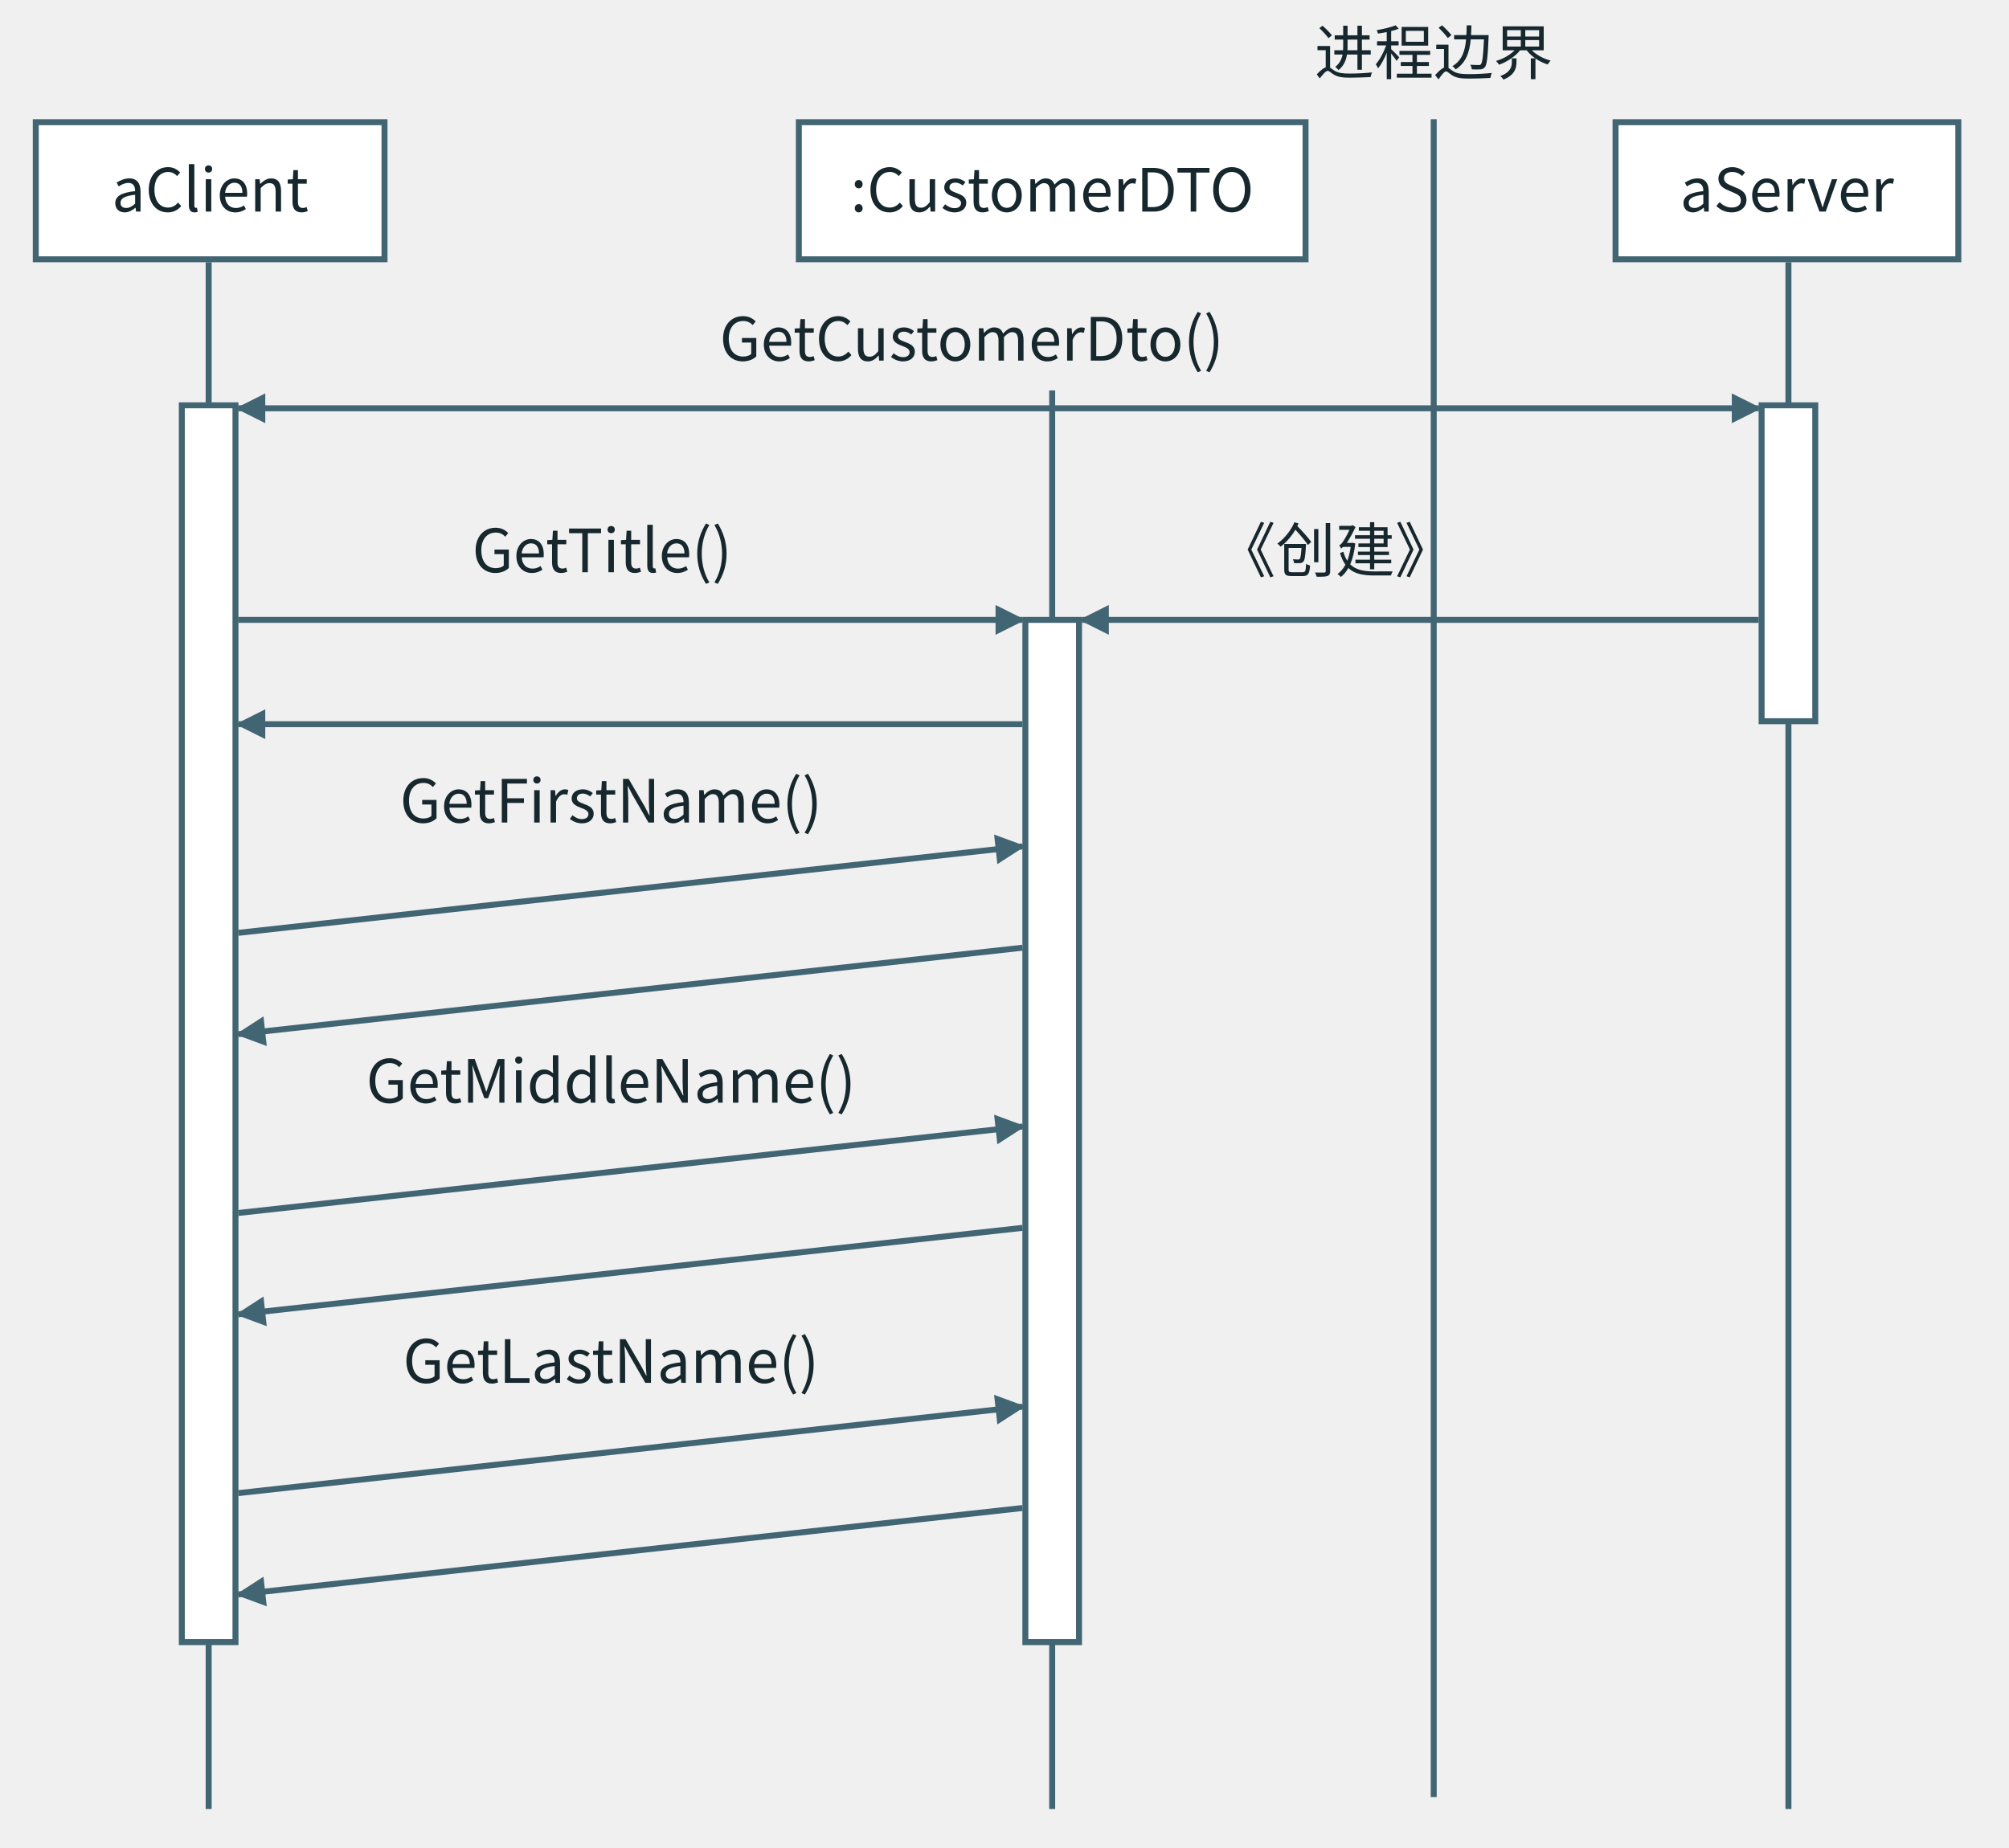
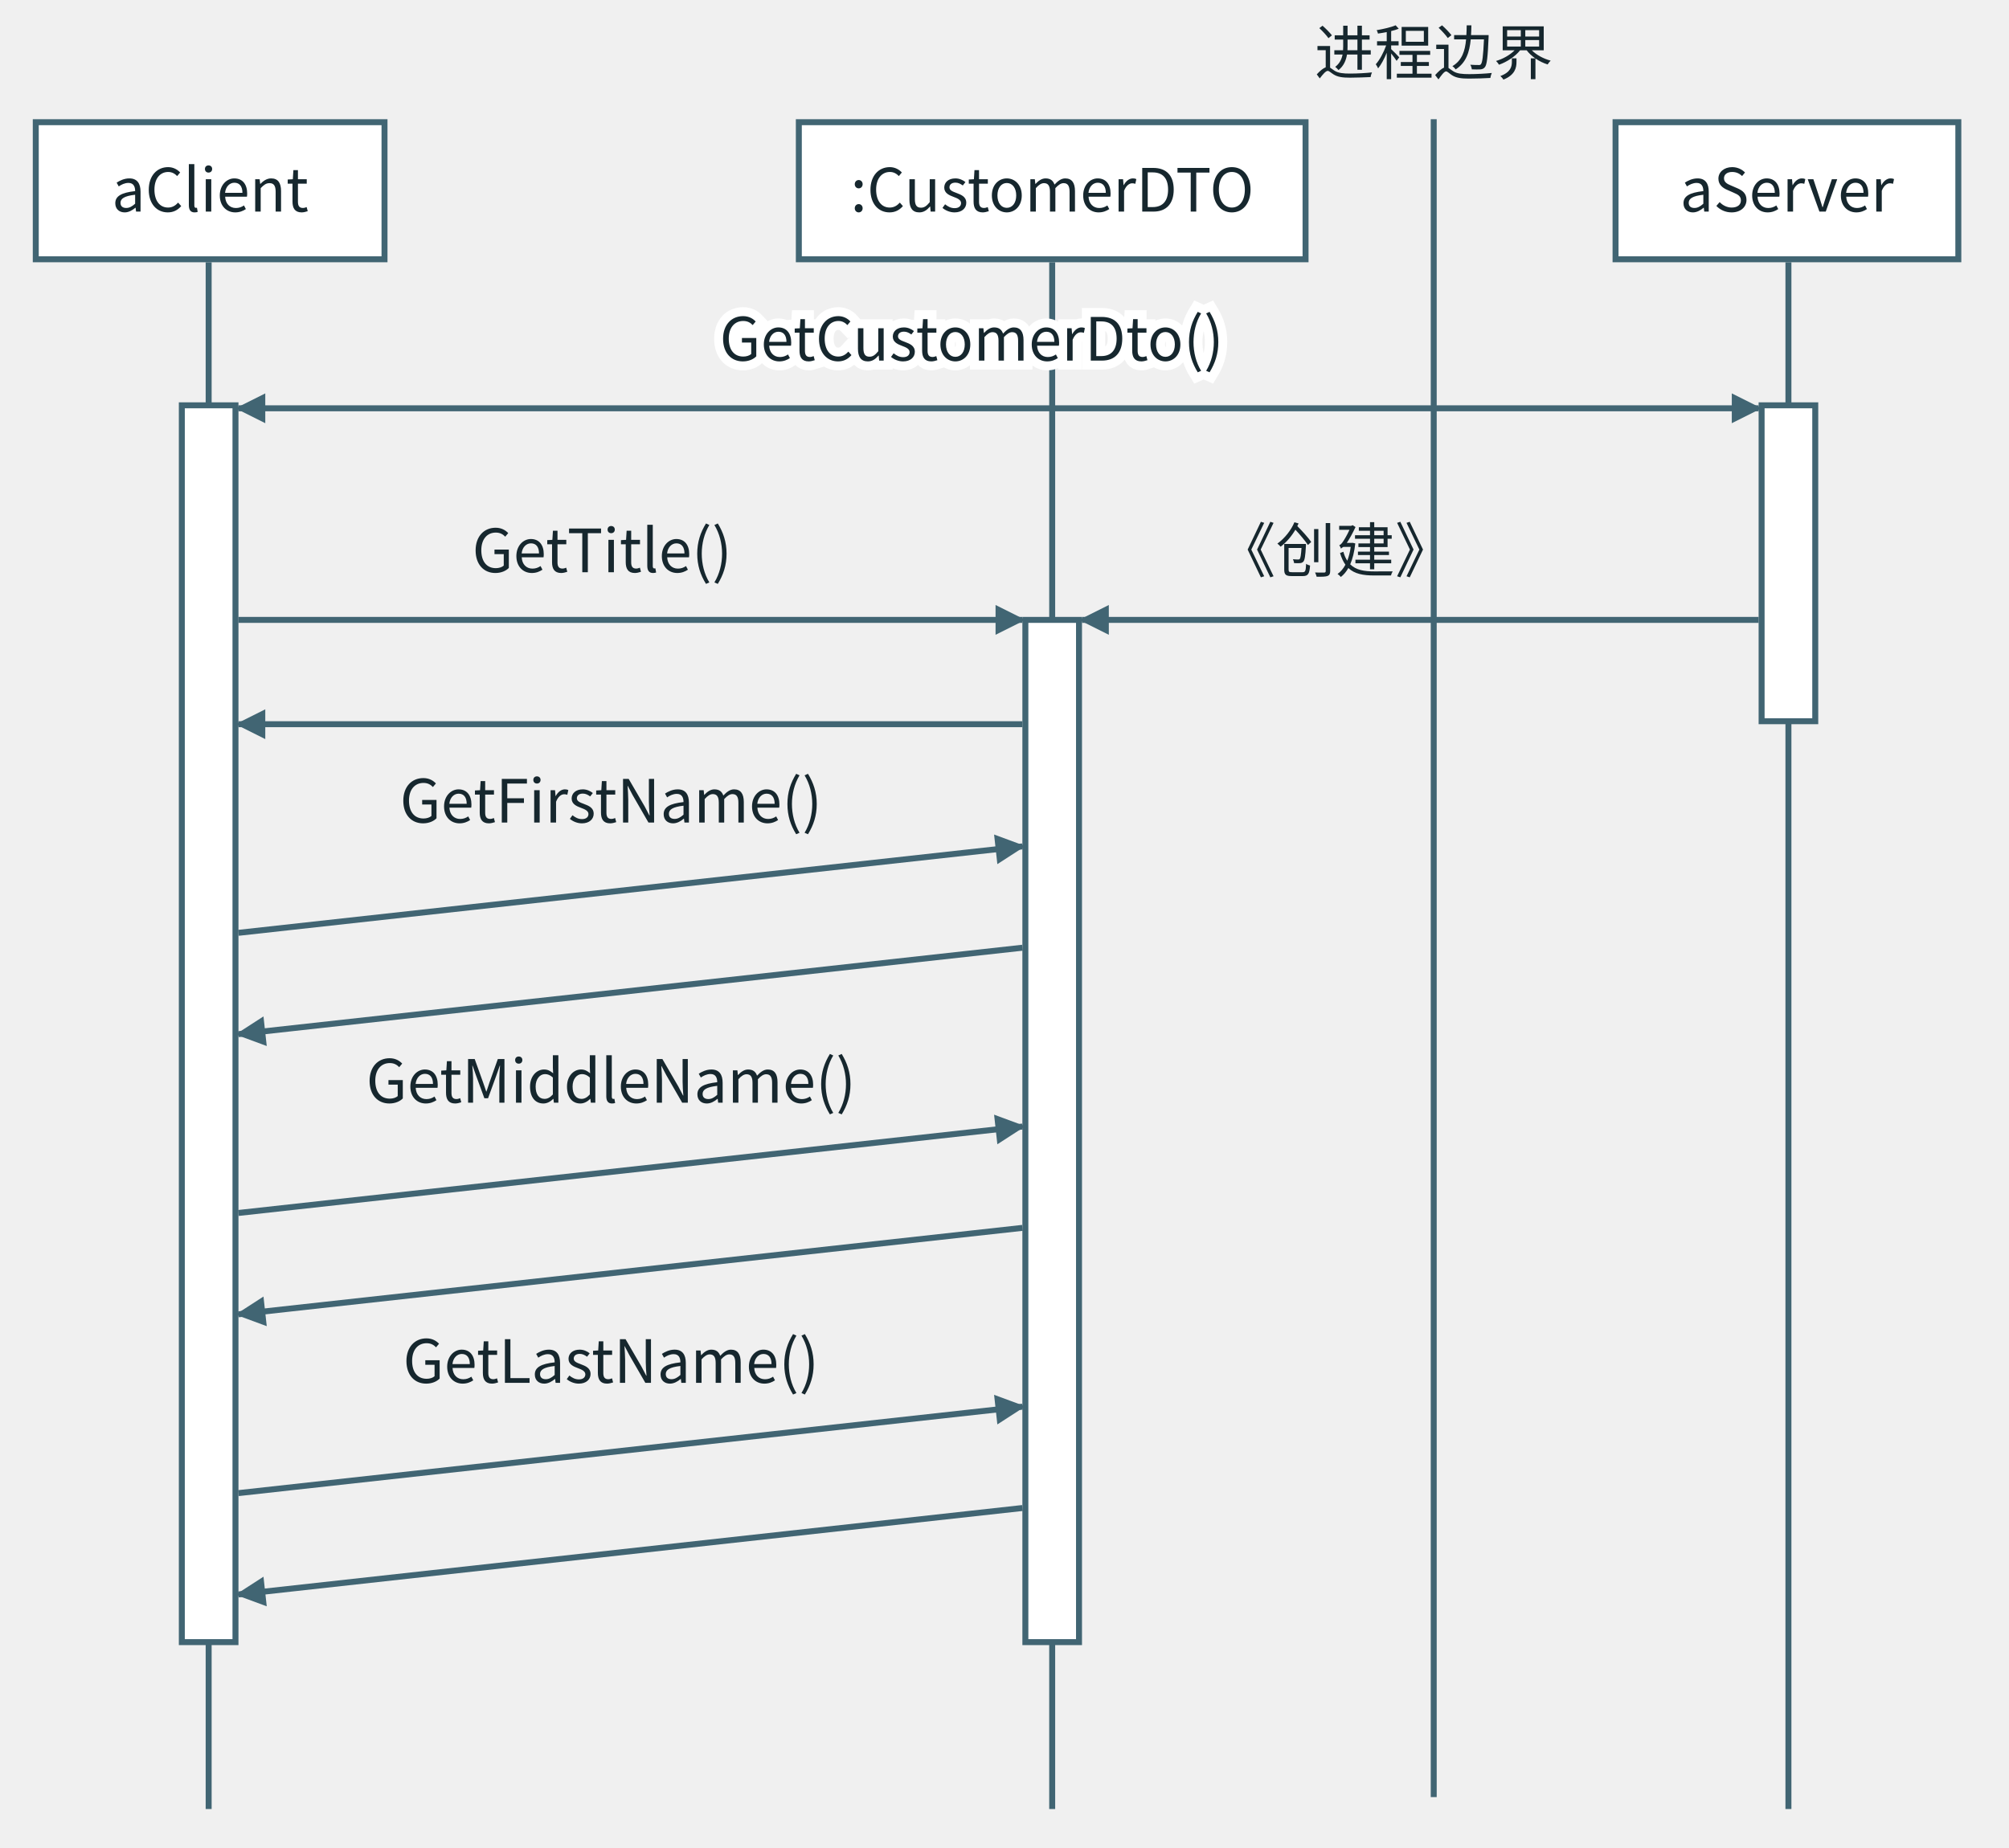
<svg xmlns="http://www.w3.org/2000/svg" viewBox="0 0 674 620" role="img" aria-labelledby="title desc">
  <style>
    rect, ellipse, path, polygon {fill:#fff;stroke:#416573;stroke-width:2}
    line {stroke:#416573;stroke-width:2}
    text {font:20px "Noto Sans CJK SC","Microsoft YaHei",sans-serif;text-anchor:middle;fill:#16272e}
  </style>
  <defs>
    <marker id="a" viewBox="0 0 10 10" refX="9" refY="5" markerWidth="5" markerHeight="5" orient="auto-start-reverse">
      <path d="M0 0 L10 5 L0 10 Z" style="stroke:none;fill:#416573" />
    </marker>
  </defs>
  <rect x="12" y="41" width="117" height="46" rx="0" />
  <text x="70.5" y="71.0">aClient</text>
  <rect x="268" y="41" width="170" height="46" rx="0" />
  <text x="353.0" y="71.0">:CustomerDTO</text>
  <rect x="542" y="41" width="115" height="46" rx="0" />
  <text x="599.5" y="71.0">aServer</text>
  <text x="481" y="25.0">进程边界</text>
  <line x1="481" y1="40" x2="481" y2="603" />
  <line x1="70" y1="88" x2="70" y2="607" />
  <rect x="61" y="136" width="18" height="415" rx="0" />
-   <line x1="353" y1="131" x2="353" y2="607" />
+   <line x1="353" y1="88" x2="353" y2="607" />
  <rect x="344" y="208" width="18" height="343" rx="0" />
  <line x1="600" y1="88" x2="600" y2="607" />
  <rect x="591" y="136" width="18" height="106" rx="0" />
  <line x1="80" y1="137" x2="590" y2="137" marker-end="url(#a)" marker-start="url(#a)" />
-   <text x="326" y="121.0">GetCustomerDto()</text>
+   <text x="326" y="121.0" style="paint-order:stroke;stroke:white;stroke-width:6px">GetCustomerDto()</text>
  <line x1="590" y1="208" x2="363" y2="208" marker-end="url(#a)" />
  <text x="448" y="192.0">《创建》</text>
  <line x1="80" y1="208" x2="343" y2="208" marker-end="url(#a)" />
  <text x="202" y="192.0">GetTitle()</text>
  <line x1="343" y1="243" x2="80" y2="243" marker-end="url(#a)" />
  <line x1="80" y1="313" x2="343" y2="284" marker-end="url(#a)" />
  <text x="205" y="276.0">GetFirstName()</text>
  <line x1="343" y1="318" x2="80" y2="347" marker-end="url(#a)" />
  <line x1="80" y1="407" x2="343" y2="378" marker-end="url(#a)" />
  <text x="205" y="370.0">GetMiddleName()</text>
  <line x1="343" y1="412" x2="80" y2="441" marker-end="url(#a)" />
  <line x1="80" y1="501" x2="343" y2="472" marker-end="url(#a)" />
  <text x="205" y="464.0">GetLastName()</text>
  <line x1="343" y1="506" x2="80" y2="535" marker-end="url(#a)" />
</svg>
